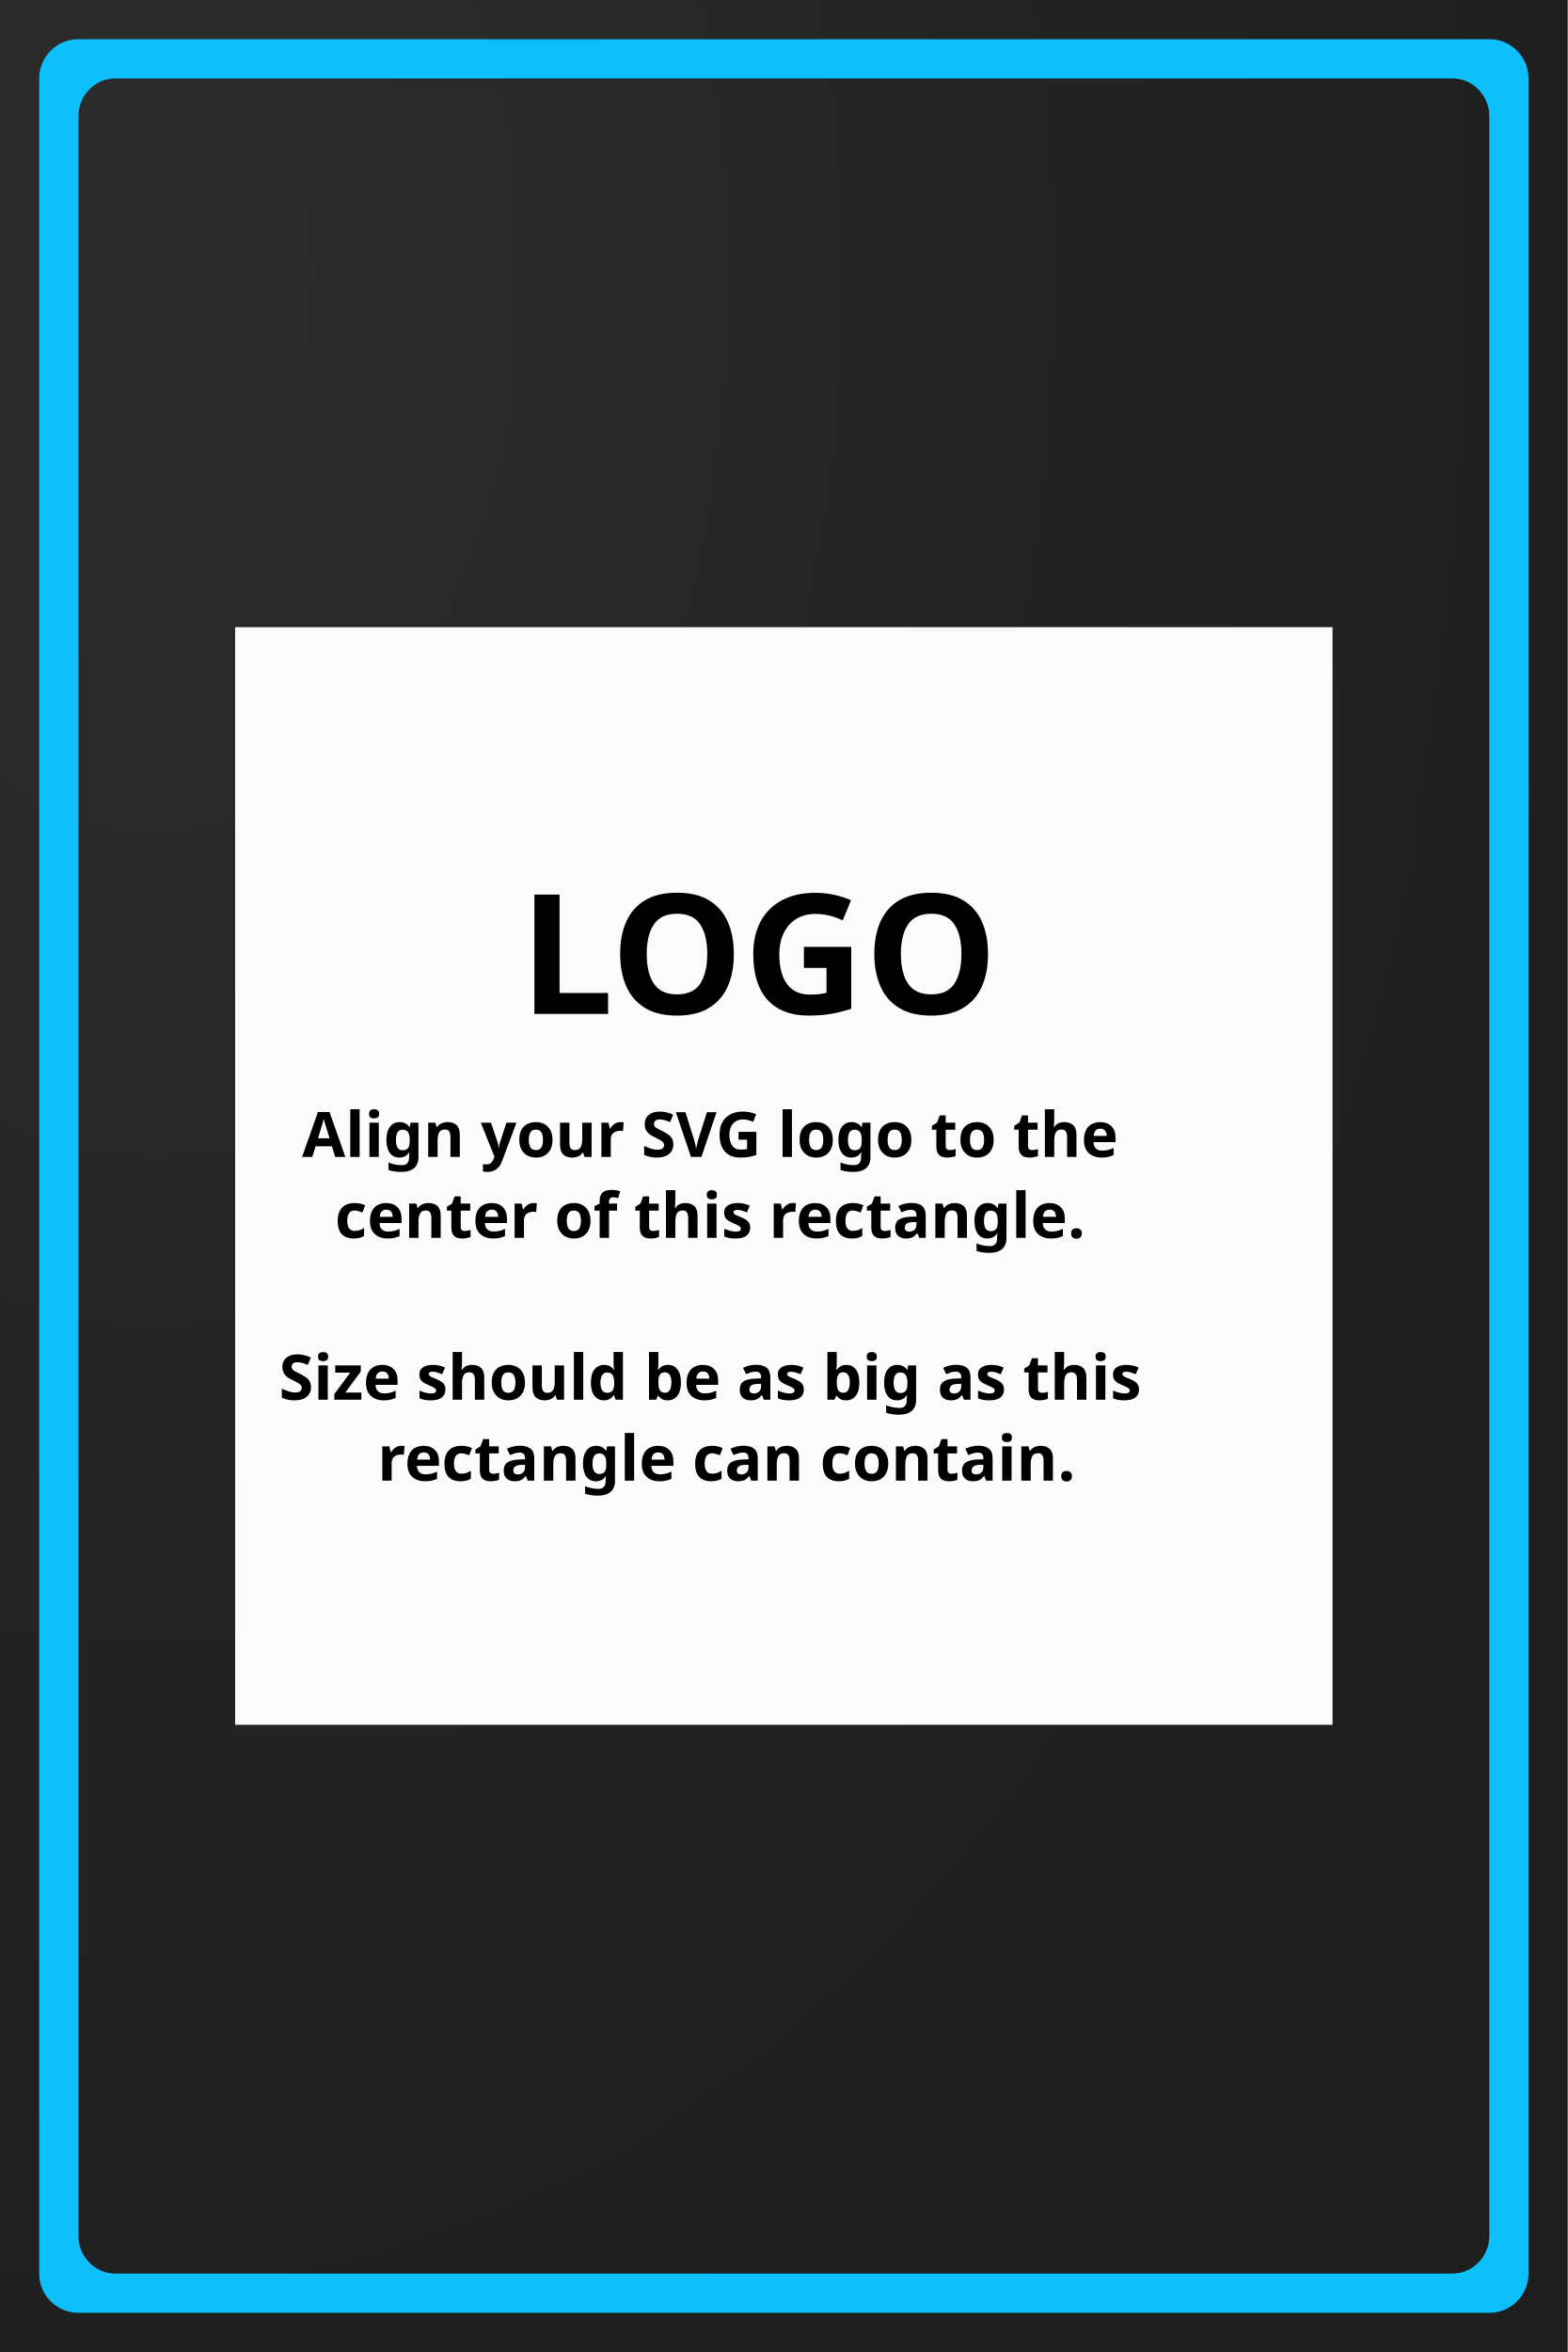
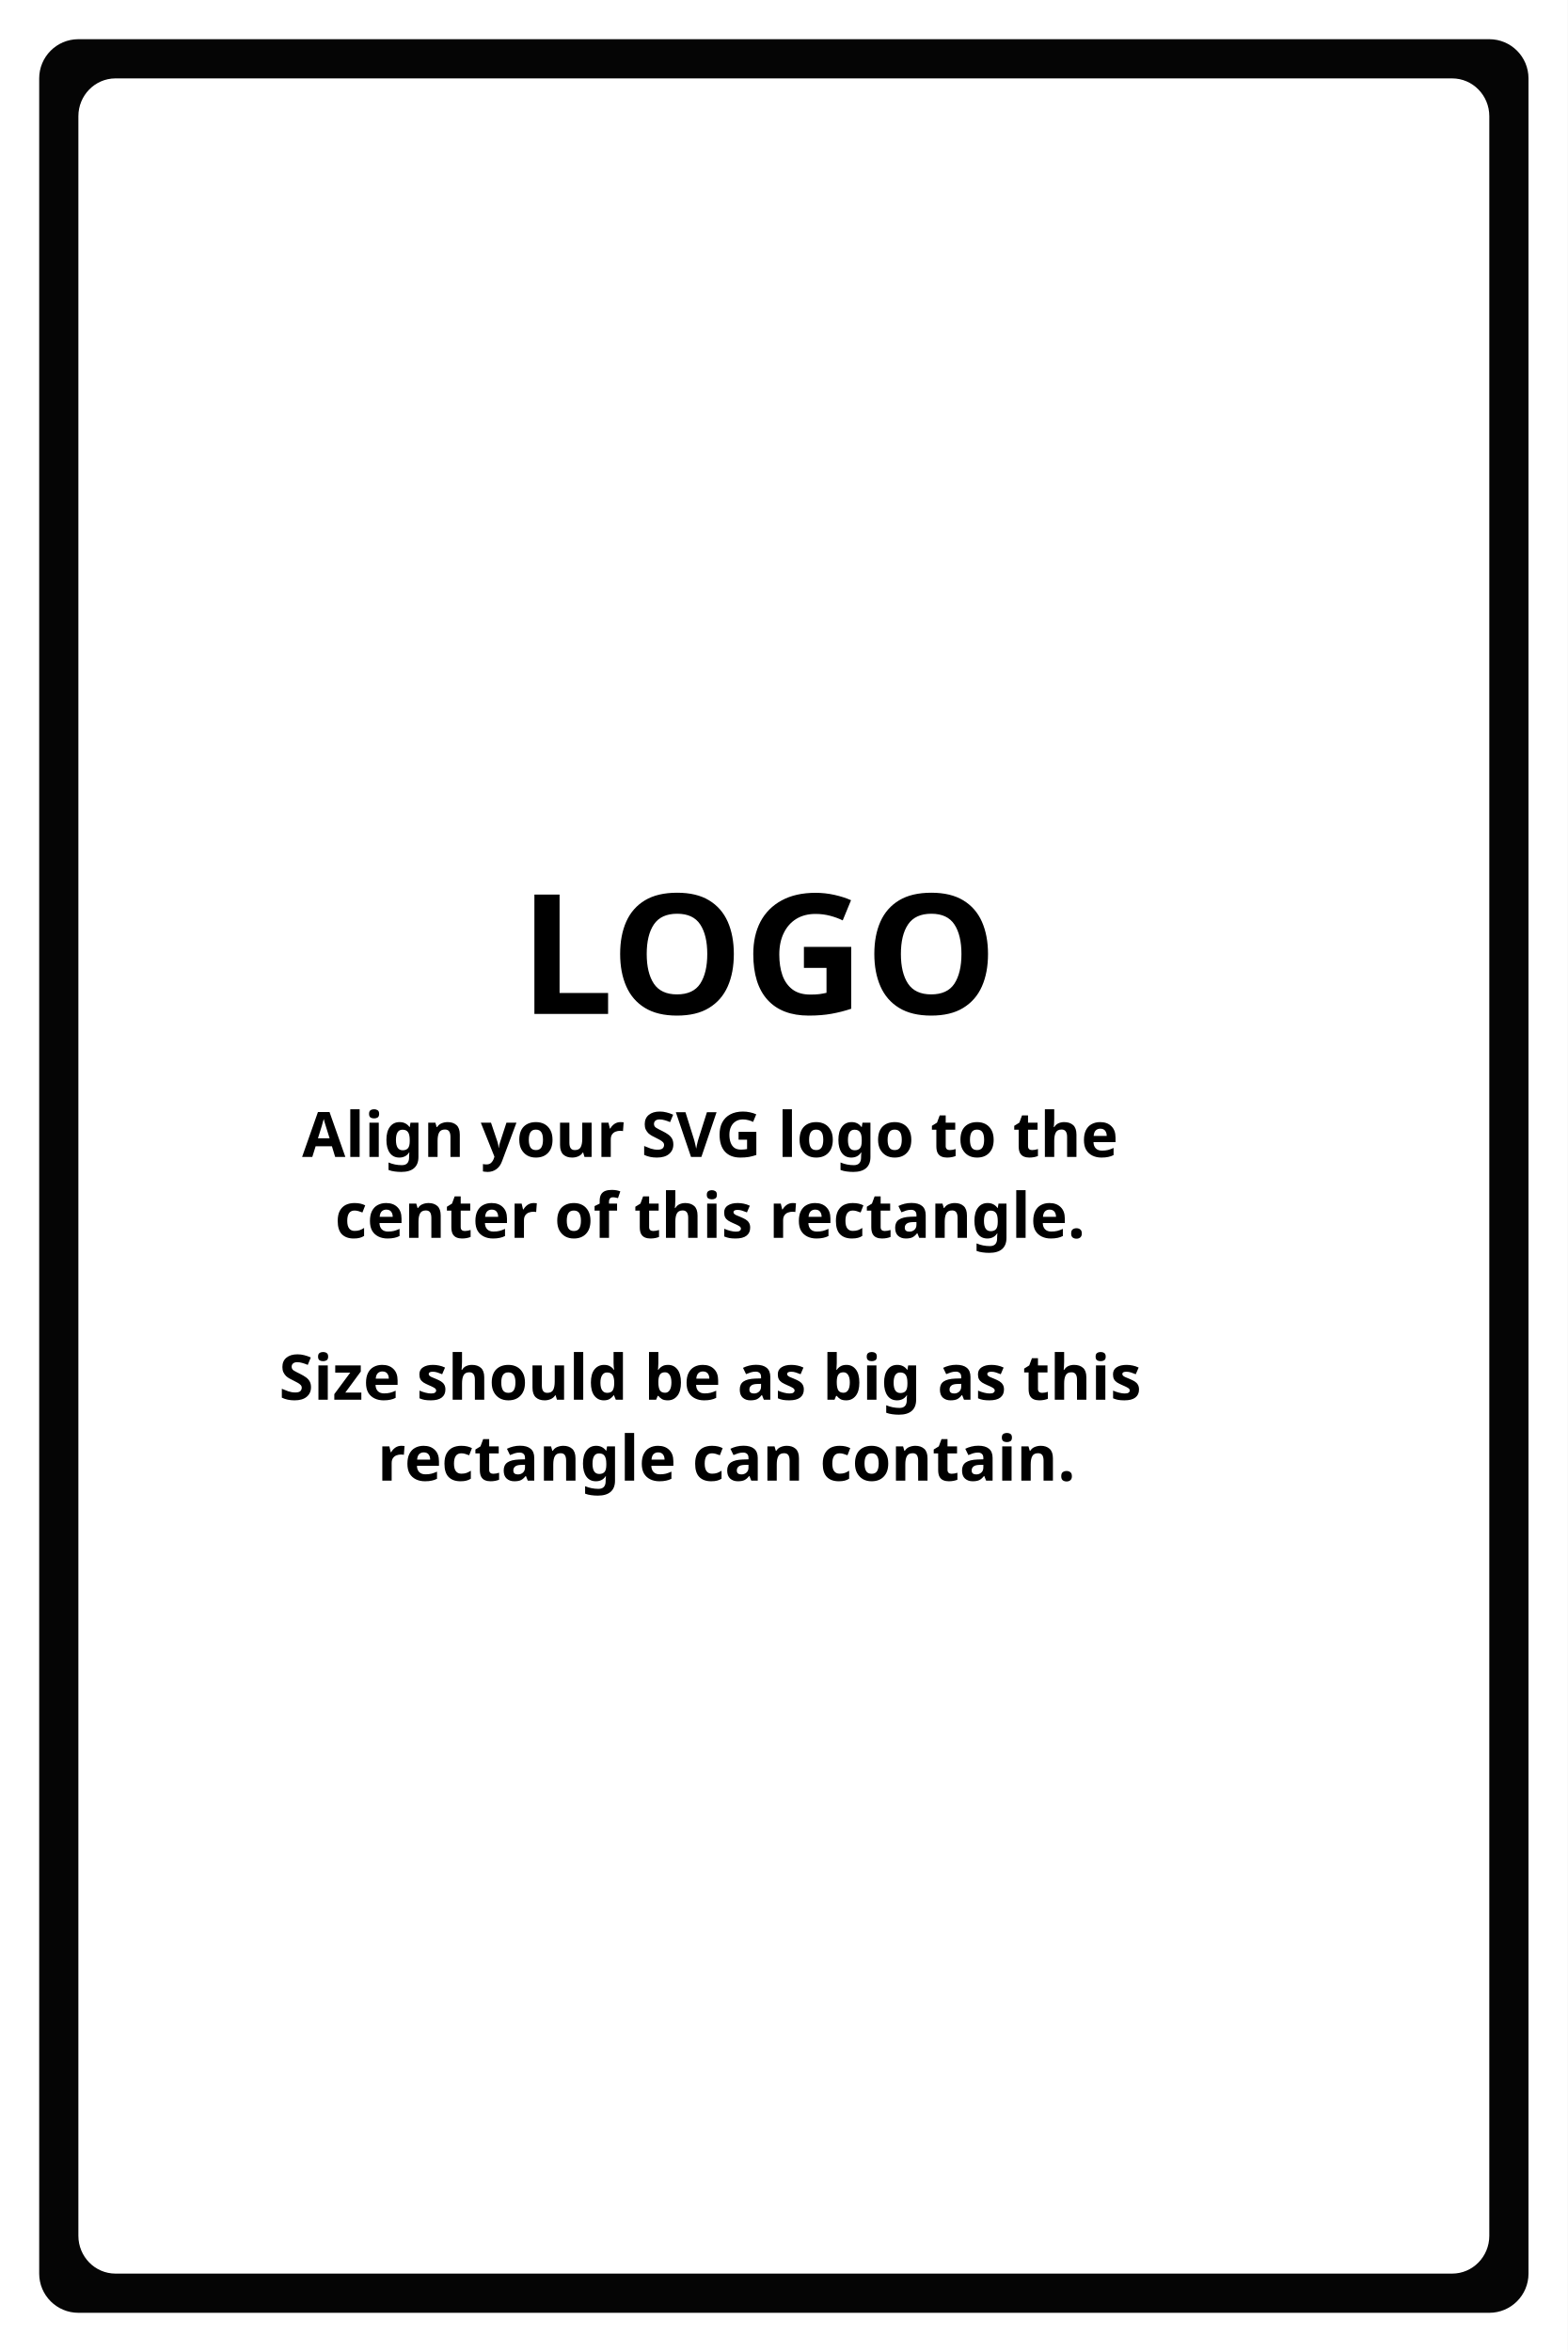
- <svg xmlns="http://www.w3.org/2000/svg" xmlns:xlink="http://www.w3.org/1999/xlink" width="1000" height="1500" viewBox="0 0 264.583 396.875" version="1.1" id="svg8">
+ <svg xmlns="http://www.w3.org/2000/svg" width="1000" height="1500" viewBox="0 0 264.583 396.875" version="1.1" id="svg8">
  <defs id="defs2">
-     <linearGradient id="linearGradient847">
-       <stop style="stop-color:#282828;stop-opacity:1" offset="0" id="stop843" />
-       <stop style="stop-color:#191919;stop-opacity:1" offset="1" id="stop845" />
-     </linearGradient>
-     <radialGradient xlink:href="#linearGradient847" id="radialGradient849" cx="26.375" cy="97.114" fx="26.375" fy="97.114" r="132.292" gradientTransform="matrix(0,3.073488,-2.009916,0,221.566,-34.61139)" gradientUnits="userSpaceOnUse" />
-   </defs>
+     </defs>
  <g id="layer1">
-     <rect style="opacity:0.98;fill:url(#radialGradient849);fill-opacity:1;stroke-width:2.646" id="rect841" width="264.583" height="396.875" x="-5.0862632e-06" y="-4.7961635e-14" />
+     <rect style="opacity:0.98;fill:#ffffff;fill-opacity:1;stroke-width:2.646" id="rect841" width="264.583" height="396.875" x="-5.0862632e-06" y="-4.7961635e-14" />
    <g id="g1876">
      <rect style="opacity:0.98;fill:#ffffff;fill-opacity:1;stroke-width:3.036" id="rect1218" width="185.208" height="185.208" x="39.688" y="105.833" />
      <text xml:space="preserve" style="font-size:28.222px;line-height:1.25;font-family:Quicksand;-inkscape-font-specification:Quicksand;letter-spacing:0px;word-spacing:0px;stroke-width:0.265" x="87.643" y="171.089" id="text1222">
        <tspan id="tspan1220" x="87.643" y="171.089" style="font-style:normal;font-variant:normal;font-weight:bold;font-stretch:normal;font-size:28.222px;font-family:sans-serif;-inkscape-font-specification:'sans-serif Bold';stroke-width:0.265" dy="0">LOGO</tspan>
      </text>
      <text xml:space="preserve" style="font-style:normal;font-variant:normal;font-weight:500;font-stretch:normal;font-size:10.583px;line-height:1.25;font-family:Quicksand;-inkscape-font-specification:'Quicksand Medium';letter-spacing:0px;word-spacing:0px;stroke-width:0.265" x="132.24" y="195.221" id="text1226">
        <tspan id="tspan1224" x="132.24" y="195.221" style="font-style:normal;font-variant:normal;font-weight:bold;font-stretch:normal;font-family:sans-serif;-inkscape-font-specification:'sans-serif Bold';text-align:center;text-anchor:middle;stroke-width:0.265">Align your SVG logo to the</tspan>
        <tspan x="132.24" y="208.876" style="font-style:normal;font-variant:normal;font-weight:bold;font-stretch:normal;font-family:sans-serif;-inkscape-font-specification:'sans-serif Bold';text-align:center;text-anchor:middle;stroke-width:0.265" id="tspan1228">center of this rectangle.</tspan>
        <tspan x="132.24" y="222.531" style="font-style:normal;font-variant:normal;font-weight:bold;font-stretch:normal;font-family:sans-serif;-inkscape-font-specification:'sans-serif Bold';text-align:center;text-anchor:middle;stroke-width:0.265" id="tspan1242" />
        <tspan x="132.24" y="236.186" style="font-style:normal;font-variant:normal;font-weight:bold;font-stretch:normal;font-family:sans-serif;-inkscape-font-specification:'sans-serif Bold';text-align:center;text-anchor:middle;stroke-width:0.265" id="tspan1236">Size should be as big as this</tspan>
        <tspan x="132.24" y="249.84" style="font-style:normal;font-variant:normal;font-weight:bold;font-stretch:normal;font-family:sans-serif;-inkscape-font-specification:'sans-serif Bold';text-align:center;text-anchor:middle;stroke-width:0.265" id="tspan1240">rectangle can contain.</tspan>
      </text>
    </g>
-     <path id="rect3410" style="opacity:0.98;fill:#0cc2ff;fill-opacity:1;stroke-width:46.344" d="M 49.832 25 A 25 25 0 0 0 25 50 L 25 1450 A 25 25 0 0 0 50 1475 L 950 1475 A 25 25 0 0 0 975 1450 L 975 50 A 25 25 0 0 0 950 25 L 50 25 A 25 25 0 0 0 49.832 25 z M 73.543 50 A 23.684 24.138 0 0 1 73.684 50 L 926.316 50 A 23.684 24.138 0 0 1 950 74.139 L 950 1425.861 A 23.684 24.138 0 0 1 926.316 1450 L 73.684 1450 A 23.684 24.138 0 0 1 50 1425.861 L 50 74.139 A 23.684 24.138 0 0 1 73.543 50 z " transform="scale(0.2645833)" />
+     <path id="rect3410" style="opacity:0.98;fill:#000000;fill-opacity:1;stroke-width:46.344" d="M 49.832 25 A 25 25 0 0 0 25 50 L 25 1450 A 25 25 0 0 0 50 1475 L 950 1475 A 25 25 0 0 0 975 1450 L 975 50 A 25 25 0 0 0 950 25 L 50 25 A 25 25 0 0 0 49.832 25 z M 73.543 50 A 23.684 24.138 0 0 1 73.684 50 L 926.316 50 A 23.684 24.138 0 0 1 950 74.139 L 950 1425.861 A 23.684 24.138 0 0 1 926.316 1450 L 73.684 1450 A 23.684 24.138 0 0 1 50 1425.861 L 50 74.139 A 23.684 24.138 0 0 1 73.543 50 z " transform="scale(0.2645833)" />
  </g>
</svg>
